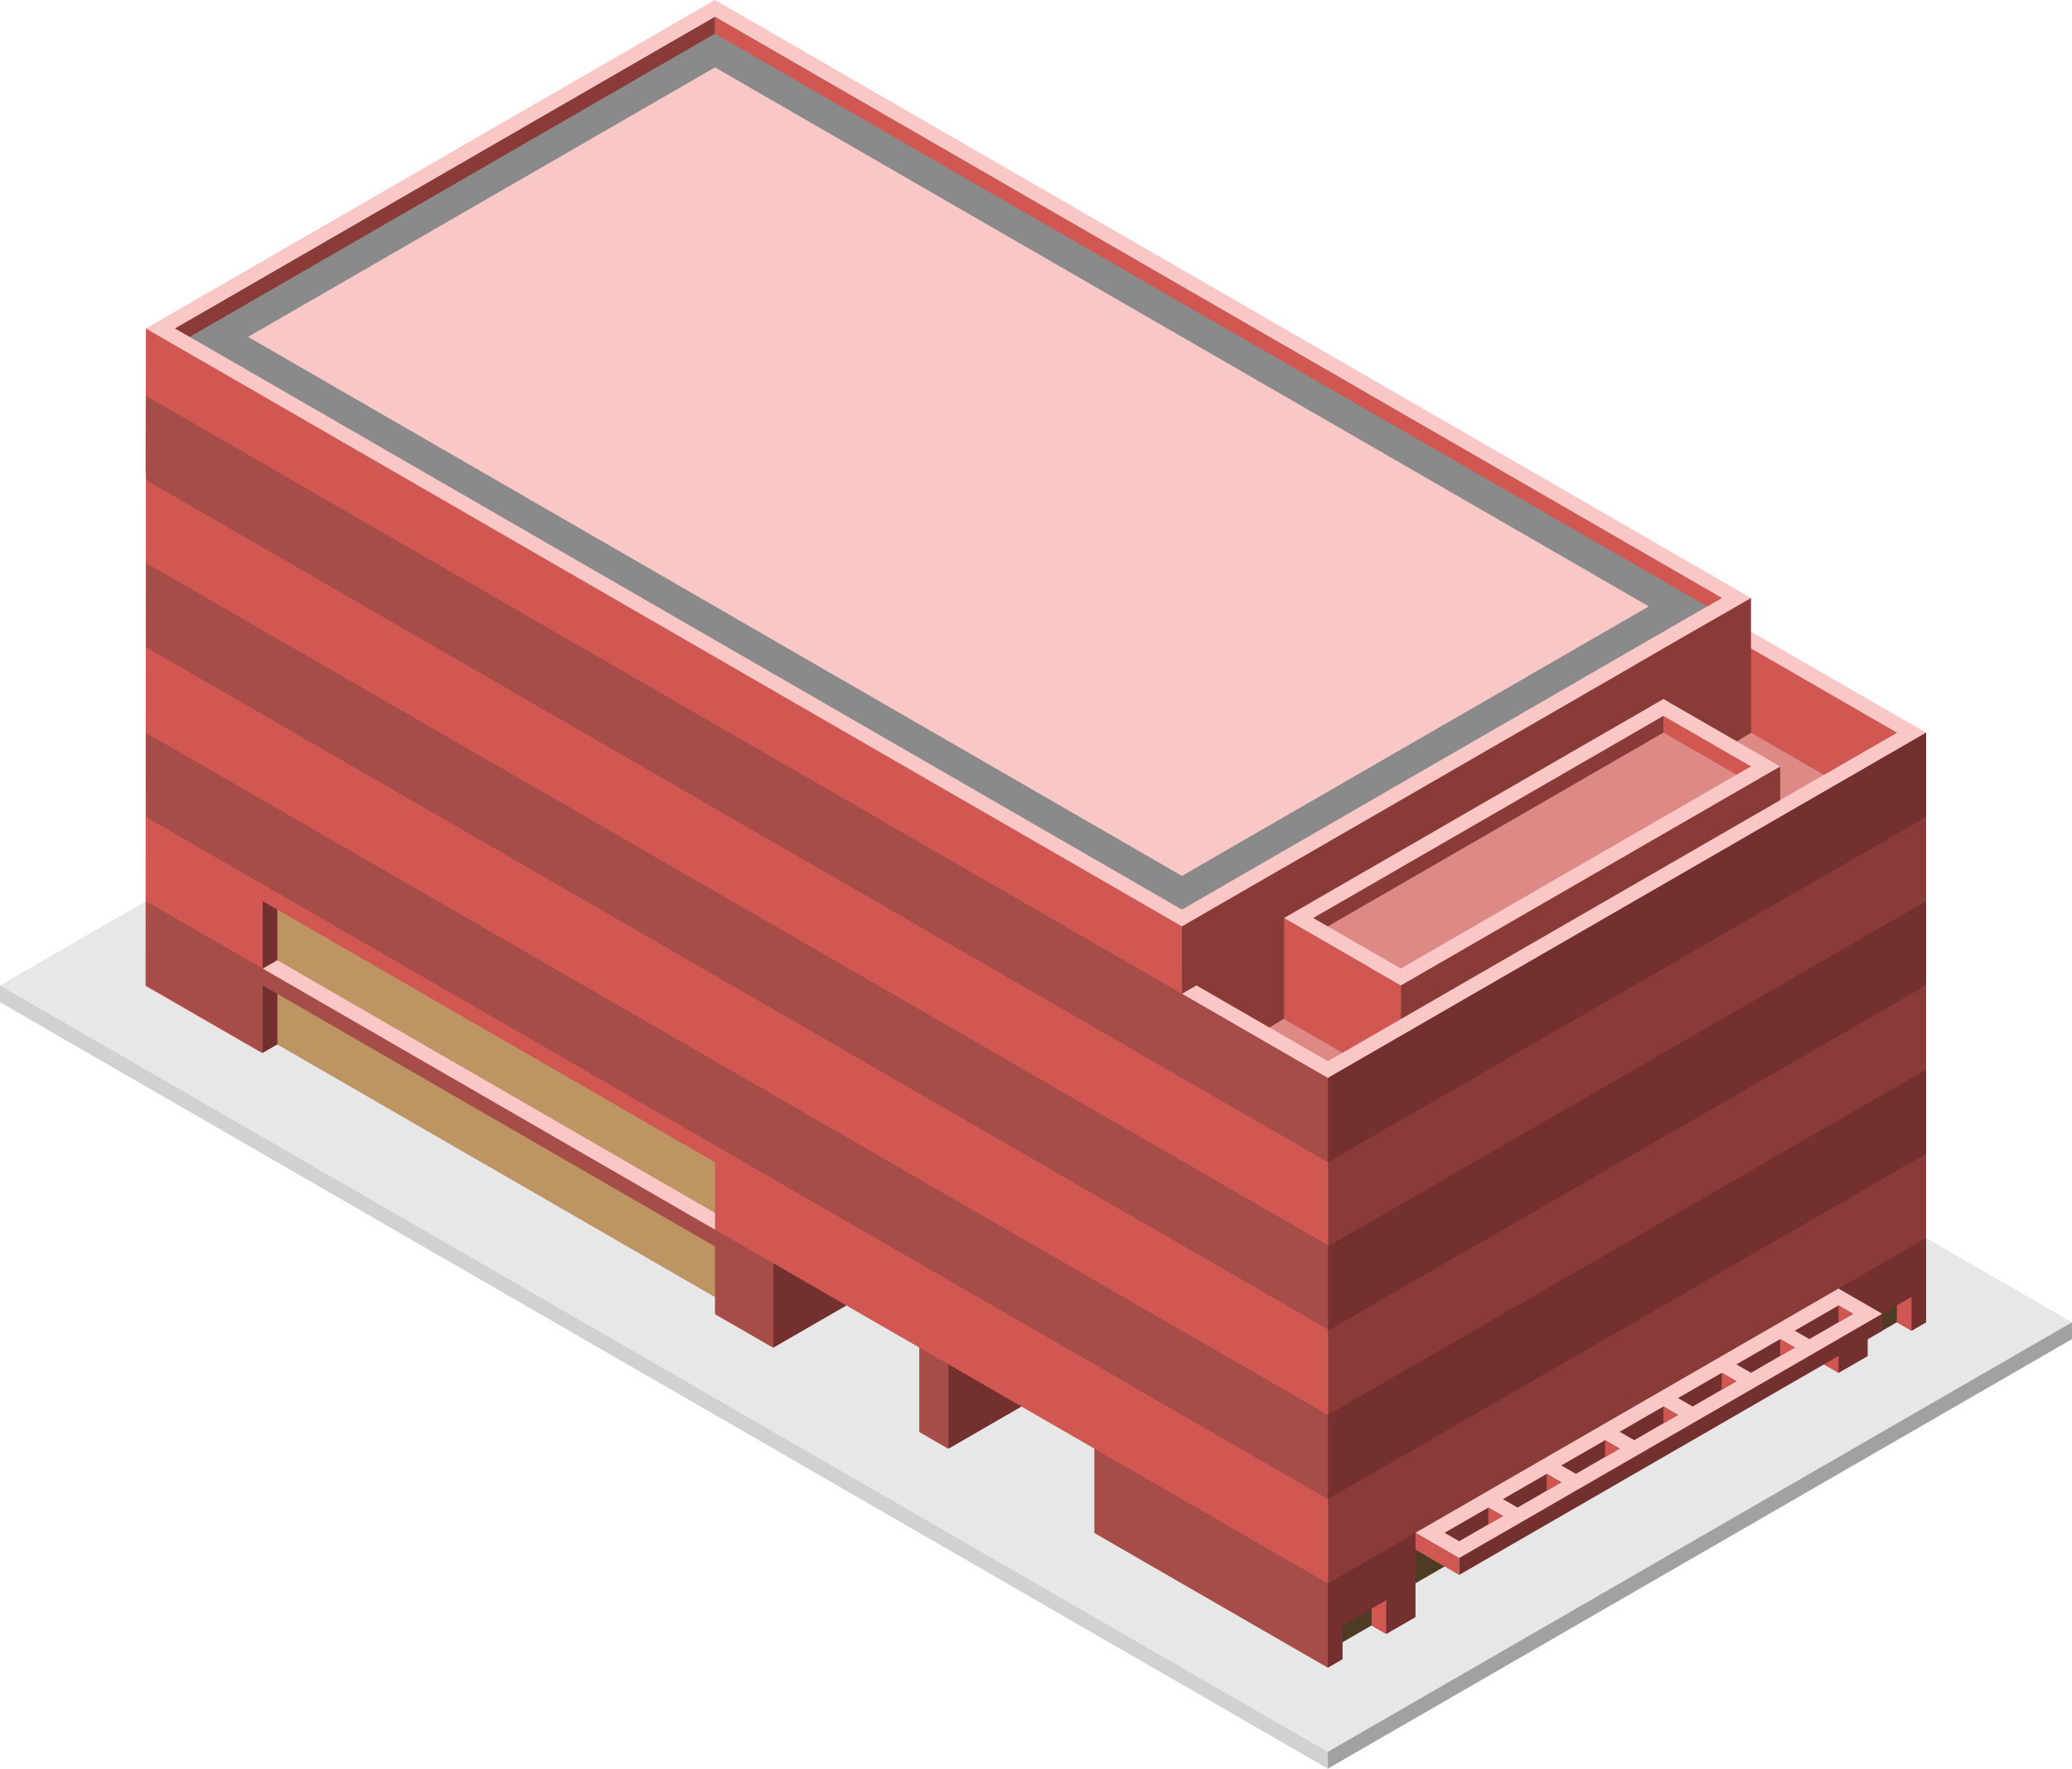
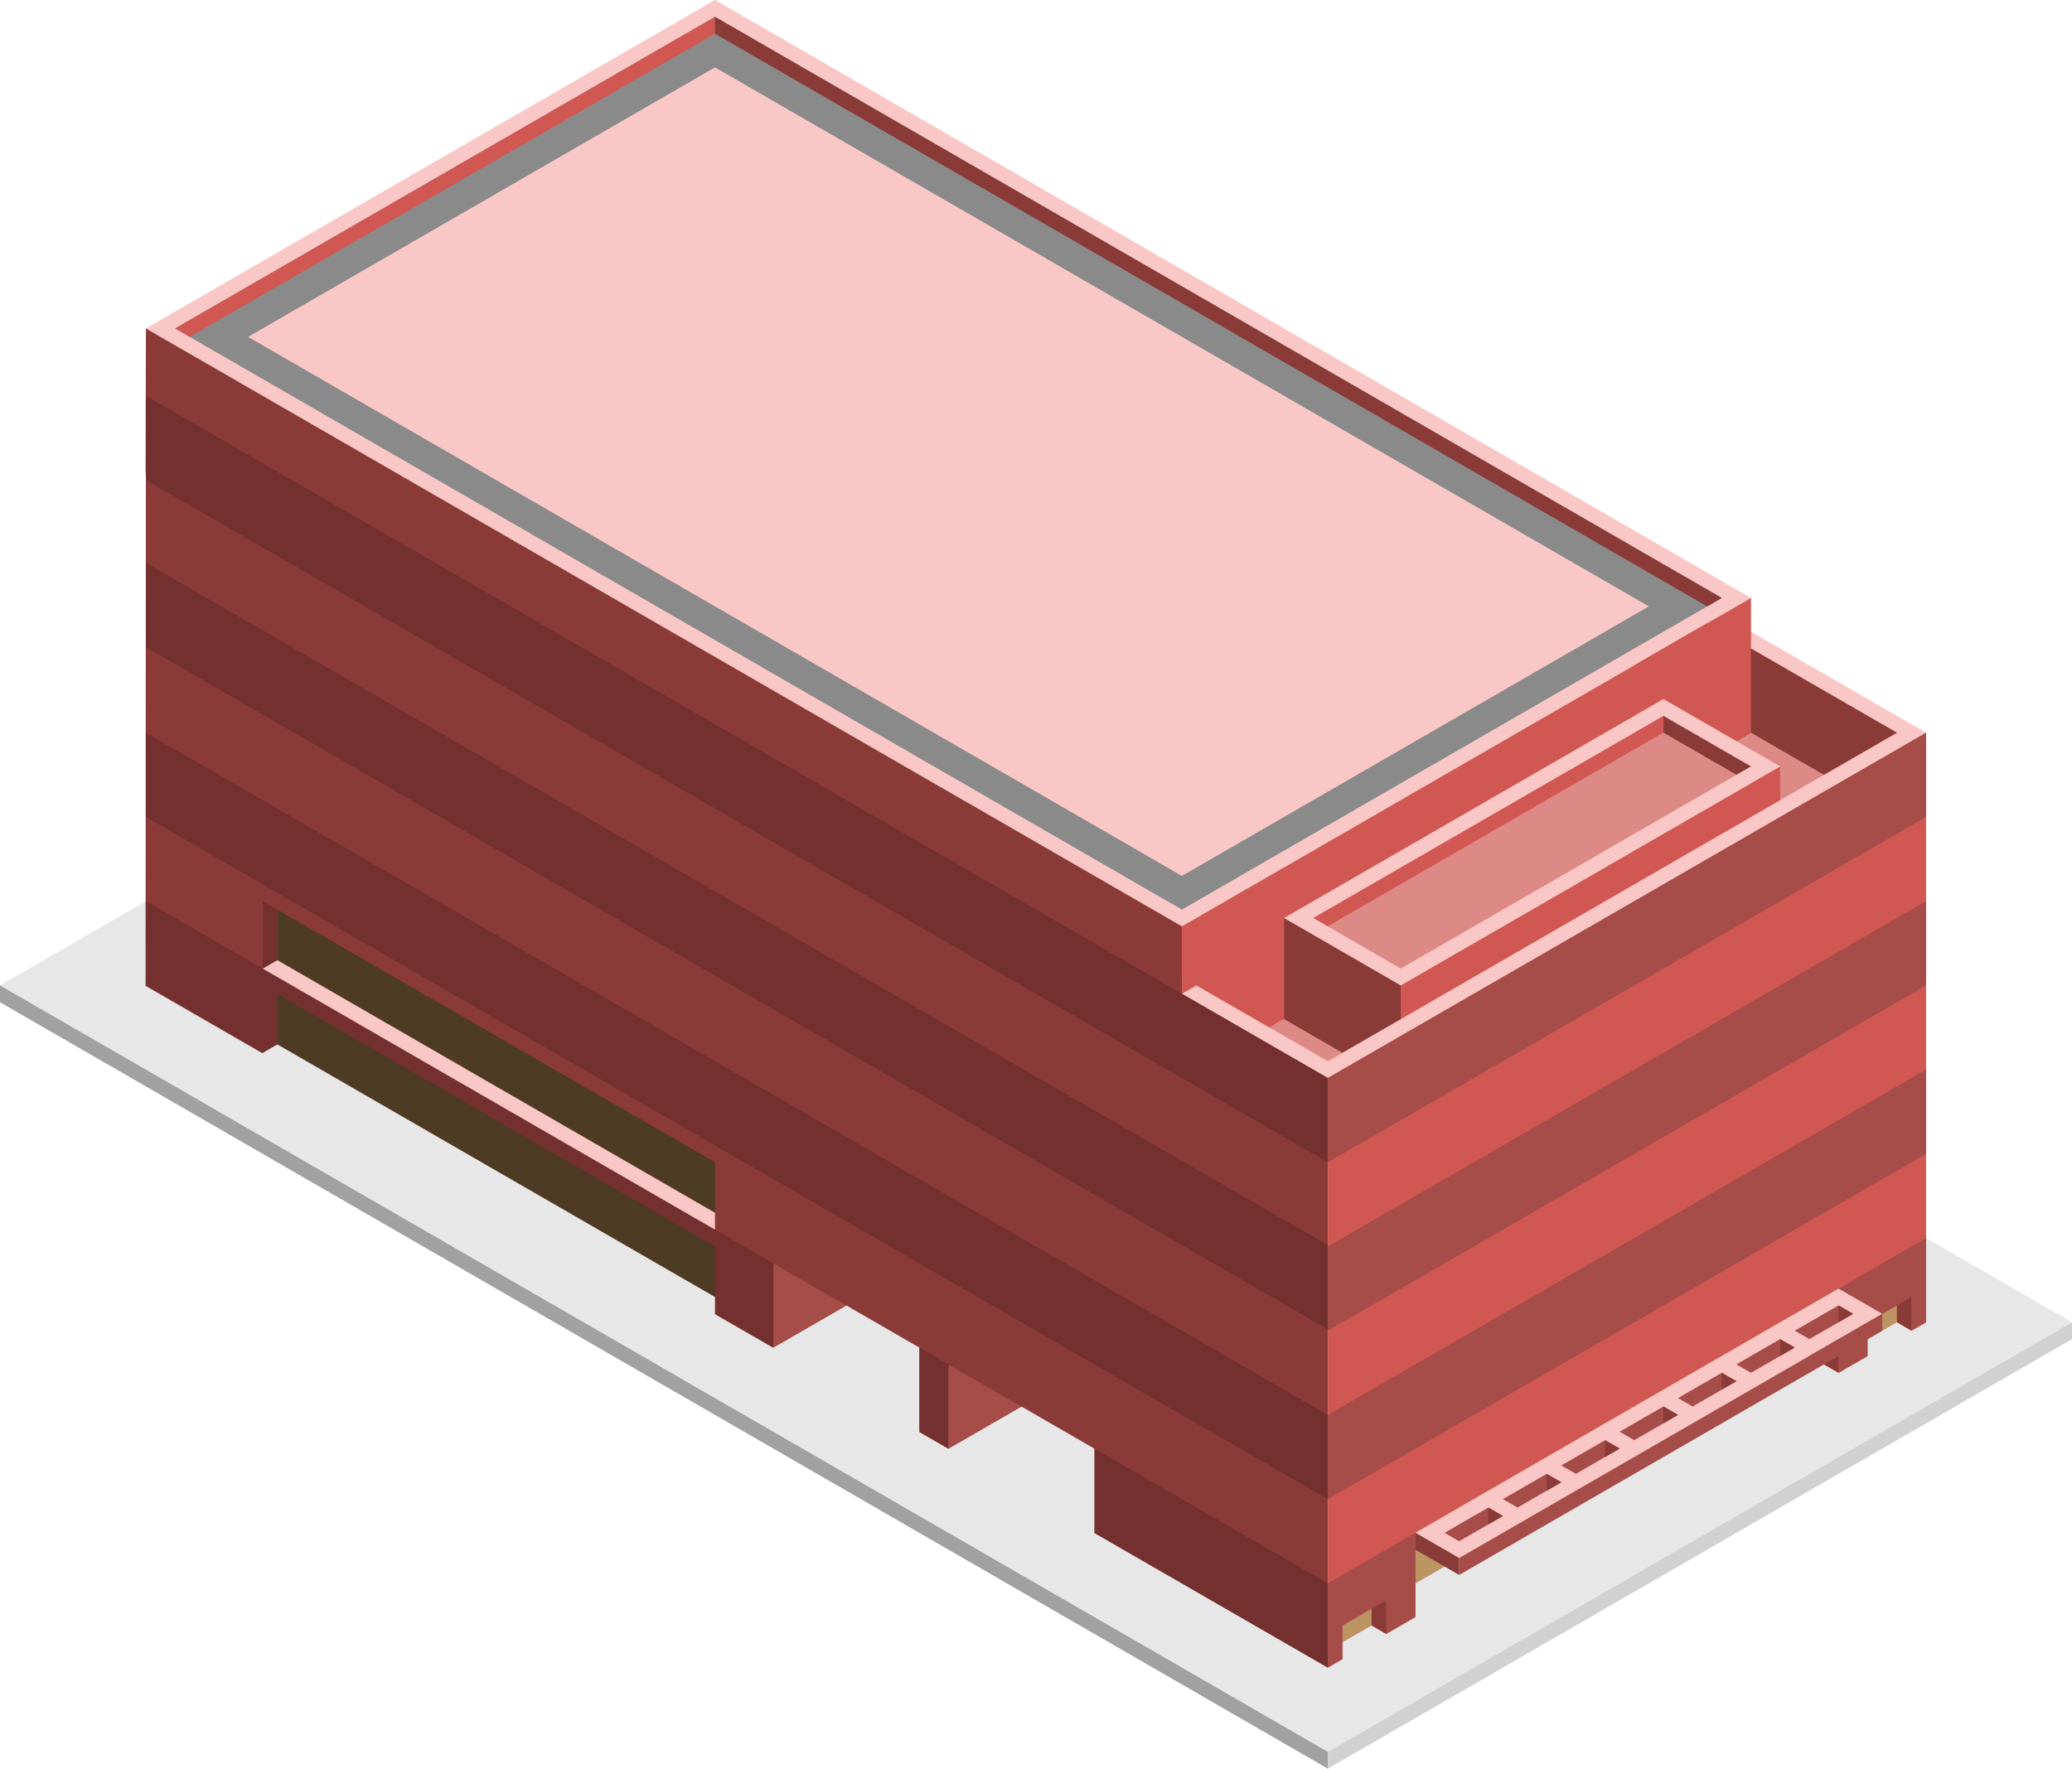
<svg xmlns="http://www.w3.org/2000/svg" id="Layer_1" data-name="Layer 1" viewBox="0 0 355 303.109">
  <defs>
    <style>
-             .concrete-top {
-             fill: #e8e7e7;
-             }
+       .concrete-top {
+         fill: #e8e7e7;
+       }

-             .top-light {
-             fill: #f9c7c6;
-             }
+       .top-light {
+         fill: #f9c7c6;
+       }

-             .exterior-R-prim {
-             fill: #d15752;
-             }
+       .exterior-L-light {
+         fill: #8a3a37;
+       }

-             .exterior-L-light {
-             fill: #8a3a37;
-             }
+       .exterior-R-prim {
+         fill: #d15752;
+       }

-             .window-L-prim {
-             fill: #4e3b24;
-             }
+       .window-R-prim {
+         fill: #bc9563;
+       }

-             .exterior-L-prim {
-             fill: #74302f;
-             }
+       .exterior-R-dark {
+         fill: #a64c49;
+       }

-             .top-prim {
-             fill: #dd8986;
-             }
+       .top-prim {
+         fill: #dd8986;
+       }

-             .cls-1 {
-             fill: #deddd8;
-             }
+       .cls-1 {
+         fill: #deddd8;
+       }

-             .cls-2 {
-             fill: #8a8a8a;
-             }
+       .cls-2 {
+         fill: #8a8a8a;
+       }

-             .exterior-R-dark {
-             fill: #a64c49;
-             }
+       .exterior-L-prim {
+         fill: #74302f;
+       }

-             .window-R-prim {
-             fill: #bc9563;
-             }
+       .window-L-prim {
+         fill: #4e3b24;
+       }

-             .concrete-right {
-             fill: #d1d1d1;
-             }
+       .concrete-left {
+         fill: #a2a1a1;
+       }

-             .concrete-left {
-             fill: #a2a1a1;
-             }
-         </style>
+       .concrete-right {
+         fill: #d1d1d1;
+       }
+     </style>
  </defs>
-   <g transform="scale(-1, 1) translate(-355, 0)">
-     <path id="Path" class="concrete-top" d="M127.5,300.222,355,168.875,227.5,95.263,0,226.61Z" />
-     <path id="Path-2" data-name="Path" class="top-light" d="M25,125.574,227.5,8.66,330,67.839,127.5,184.752Z" />
-     <path id="Path-3" data-name="Path" class="exterior-R-prim" d="M127.5,184.752V285.788l202.56-116.827L330,67.839Z" />
-     <path id="Path-4" data-name="Path" class="exterior-L-light" d="M25,125.574,127.5,184.752V285.788L25,226.61Z" />
-     <path id="Path-5" data-name="Path" class="window-L-prim" d="M37.5,219.393l75,43.301v8.66l-75-43.301Z" />
-     <path id="Path-6" data-name="Path" class="window-L-prim" d="M120,278.571v-2.887l5,2.887v2.887Z" />
-     <path id="Path-7" data-name="Path" class="window-L-prim" d="M30,226.61v-2.887l5,2.887v2.887Z" />
-     <path id="Path-8" data-name="Path" class="concrete-top" d="M115,281.458l5-2.887,5,2.887v5.774Z" />
-     <path id="Path-9" data-name="Path" class="exterior-L-prim" d="M35,226.61l-7.5-4.33v5.774L25,226.61V212.176l15,8.66V235.27l-5-2.887Z" />
-     <path id="Path-10" data-name="Path" class="concrete-top" d="M25,229.497l5-2.887,5,2.887V235.27Z" />
-     <path id="Path-11" data-name="Path" class="concrete-top" d="M32.5,239.6,45,232.383l67.5,38.971v14.434Z" />
-     <path id="Path-12" data-name="Path" class="exterior-R-prim" d="M40,235.27l7.5-4.33v-5.774l-7.5-4.33Z" />
-     <path id="Path-13" data-name="Path" class="top-light" d="M40,220.837l-7.5,4.33L105,267.024l7.5-4.33Z" />
-     <path id="Path-14" data-name="Path" class="exterior-R-prim" d="M105,267.024v2.887l7.5-4.33v-2.887Z" />
-     <path id="Path-15" data-name="Path" class="exterior-L-prim" d="M32.5,225.167v2.887L105,269.911v-2.887Z" />
-     <path id="Path-16" data-name="Path" class="exterior-L-prim" d="M37.5,225.167l2.5-1.443,7.5,4.33L45,229.497Z" />
-     <path id="Path-17" data-name="Path" class="exterior-L-prim" d="M47.5,230.94l2.5-1.443,7.5,4.33L55,235.27Z" />
-     <path id="Path-18" data-name="Path" class="exterior-L-prim" d="M57.5,236.714,60,235.27l7.5,4.33L65,241.044Z" />
-     <path id="Path-19" data-name="Path" class="exterior-L-prim" d="M67.5,242.487l2.5-1.443,7.5,4.33L75,246.817Z" />
-     <path id="Path-20" data-name="Path" class="exterior-L-prim" d="M77.5,248.261l2.5-1.444,7.5,4.33L85,252.591Z" />
-     <path id="Path-21" data-name="Path" class="exterior-L-prim" d="M87.5,254.034l2.5-1.443,7.5,4.33L95,258.364Z" />
-     <path id="Path-22" data-name="Path" class="exterior-L-prim" d="M97.5,259.808l2.5-1.443,7.5,4.33-2.5,1.443Z" />
-     <path id="Path-23" data-name="Path" class="exterior-R-prim" d="M40,223.723V226.61l-2.5-1.443Z" />
-     <path id="Path-24" data-name="Path" class="exterior-R-prim" d="M50,229.497v2.887L47.5,230.94Z" />
-     <path id="Path-25" data-name="Path" class="exterior-R-prim" d="M60,235.27v2.887l-2.5-1.443Z" />
-     <path id="Path-26" data-name="Path" class="exterior-R-prim" d="M70,241.044v2.887l-2.5-1.443Z" />
-     <path id="Path-27" data-name="Path" class="exterior-R-prim" d="M80,246.817v2.887l-2.5-1.444Z" />
-     <path id="Path-28" data-name="Path" class="exterior-R-prim" d="M90,252.591v2.887l-2.5-1.443Z" />
-     <path id="Path-29" data-name="Path" class="exterior-R-prim" d="M100,258.364v2.887l-2.5-1.443Z" />
-     <path id="Path-30" data-name="Path" class="top-prim" d="M30,125.574l97.5,56.292,70-40.415-95-57.735Z" />
-     <path id="Path-31" data-name="Path" class="exterior-R-prim" d="M102.5,83.716V98.15l-60,34.641L30,125.574Z" />
-     <path id="Path-32" data-name="Path" class="exterior-L-light" d="M50,131.347v5.773l65,37.528v-5.774Z" />
-     <path id="Path-33" data-name="Path" class="cls-1" d="M55,125.574l60,34.641,57.5-33.198-60-34.641Z" />
-     <path id="Path-34" data-name="Path" class="top-light" d="M55,102.48,232.5,0,330,56.292l-177.5,102.48Z" />
-     <path id="Path-35" data-name="Path" class="cls-2" d="M60,102.48l92.5,53.405L325,56.292,232.5,2.887Z" />
-     <path id="Path-36" data-name="Path" class="exterior-L-light" d="M232.5,2.887V5.774l90,51.962,2.5-1.443Z" />
-     <path id="Path-37" data-name="Path" class="exterior-R-prim" d="M60,102.48l2.5,1.443,170-98.15V2.887Z" />
-     <path id="Path-38" data-name="Path" class="exterior-R-prim" d="M152.5,181.865v-23.094L330,56.292l.06,24.719Z" />
-     <path id="Path-39" data-name="Path" class="exterior-L-prim" d="M25,125.574,127.5,184.752v14.434L25,140.007Z" />
-     <path id="Path-40" data-name="Path" class="exterior-L-prim" d="M25,154.441,127.5,213.62v14.434L25,168.875Z" />
-     <path id="Path-41" data-name="Path" class="exterior-L-prim" d="M25,183.309,127.5,242.487v14.434L25,197.742Z" />
-     <path id="Path-42" data-name="Path" class="exterior-R-dark" d="M127.5,199.186,330,82.272V67.839L127.5,184.752Z" />
-     <path id="Path-43" data-name="Path" class="exterior-R-dark" d="M127.5,227.82,330,110.906V96.473L127.5,213.386Z" />
-     <path id="Path-44" data-name="Path" class="exterior-R-dark" d="M127.5,256.921,330,140.007V125.574L127.5,242.487Z" />
-     <path id="Path-45" data-name="Path" class="exterior-R-dark" d="M127.5,285.788,330,168.875V154.441L127.5,271.355Z" />
-     <path id="Path-46" data-name="Path" class="exterior-L-prim" d="M125,278.572l-7.5-4.33v5.774l-5-2.887V262.694l15,8.66v14.434L125,284.345Z" />
-     <path id="Path-47" data-name="Path" class="exterior-R-prim" d="M117.5,280.015l2.5-1.443v-2.887l-2.5-1.443Z" />
-     <path id="Path-48" data-name="Path" class="exterior-R-prim" d="M27.5,228.053,30,226.61v-2.887L27.5,222.28Z" />
-     <path id="Path-49" data-name="Path" class="exterior-R-dark" d="M65,119.8v2.887l-7.5,4.33L55,125.574Z" />
-     <path id="Path-50" data-name="Path" class="exterior-L-light" d="M171.377,124.986l-3.174,1.832L114.251,95.669V92.004Z" />
-     <path id="Path-51" data-name="Path" class="top-light" d="M104.731,104.831l15.868-9.162,9.521,5.497-15.868,9.162Z" />
-     <path id="Path-52" data-name="Path" class="exterior-R-prim" d="M114.251,117.657l15.868-9.162v-7.329l-15.868,9.162Z" />
-     <path id="Path-53" data-name="Path" class="exterior-L-light" d="M104.731,104.831V112.16l9.521,5.497v-7.329Z" />
-     <path id="Path-54" data-name="Path" class="concrete-top" d="M197.5,230.94l12.5-7.217,15,8.66-27.5,15.877Z" />
-     <path id="Path-55" data-name="Path" class="concrete-top" d="M167.5,248.261l12.5-7.217,15,8.66-27.5,15.877Z" />
-     <path id="Path-56" data-name="Path" class="exterior-L-prim" d="M222.5,230.94,210,223.723l12.5-7.217Z" />
-     <path id="Path-57" data-name="Path" class="exterior-L-prim" d="M192.5,248.261V233.827L180,241.044Z" />
-     <path id="Path-58" data-name="Path" class="window-R-prim" d="M232.5,213.62v8.66l75-43.301v-8.66Z" />
-     <path id="Path-59" data-name="Path" class="window-R-prim" d="M232.5,199.186v8.66l75-43.301v-8.66Z" />
-     <path id="Path-60" data-name="Path" class="top-light" d="M310,165.988l-2.5-1.443-75,43.301v2.887Z" />
-     <path id="Path-61" data-name="Path" class="concrete-top" d="M232.5,222.28l75-43.301,5,2.887-80,46.188Z" />
-     <path id="Path-62" data-name="Path" class="exterior-L-prim" d="M307.5,170.318l2.5-1.443v11.547l-2.5-1.443Z" />
-     <path id="Path-63" data-name="Path" class="exterior-L-prim" d="M307.5,164.545v-8.66l2.5-1.443v11.547Z" />
-     <path id="Path-64" data-name="Path" class="concrete-right" d="M127.5,300.222v2.887L355,171.762V168.875Z" />
-     <path id="Path-65" data-name="Path" class="concrete-left" d="M0,226.61v2.887l127.5,73.612v-2.887Z" />
-     <path id="anchor_43.5_150.111_240" class="top-light" d="M72.5,103.923l160-92.376,80,46.188-160,92.376Z" />
-     <path id="Path-66" data-name="Path" class="exterior-L-light" d="M152.5,170.318v-11.547L55,102.48v23.094l82.5,50.518,12.5-7.217Z" />
-     <path id="Path-67" data-name="Path" class="exterior-R-prim" d="M135,157.328v17.32l-10,5.774-10-5.774v-5.774Z" />
-     <path id="Path-68" data-name="Path" class="top-light" d="M50,131.347,70,119.8l65,37.528-20,11.547Z" />
-     <path id="Path-69" data-name="Path" class="top-prim" d="M57.5,132.791,70,125.574l57.5,33.198L115,165.988Z" />
-     <path id="Path-70" data-name="Path" class="exterior-R-prim" d="M55,131.347l15-8.66v2.887l-12.5,7.217Z" />
-     <path id="Path-71" data-name="Path" class="exterior-L-light" d="M130,157.328l-2.5,1.443L70,125.574v-2.887Z" />
+   <g>
+     <path id="Path" class="concrete-top" d="M227.5,300.222,0,168.875,127.5,95.263,355,226.61Z" />
+     <path id="Path-2" data-name="Path" class="top-light" d="M330,125.574,127.5,8.66,25,67.839,227.5,184.752Z" />
+     <path id="Path-3" data-name="Path" class="exterior-L-light" d="M227.5,184.752V285.788L24.94,168.961,25,67.839Z" />
+     <path id="Path-4" data-name="Path" class="exterior-R-prim" d="M330,125.574,227.5,184.752V285.788L330,226.61Z" />
+     <path id="Path-5" data-name="Path" class="window-R-prim" d="M317.5,219.393l-75,43.301v8.66l75-43.301Z" />
+     <path id="Path-6" data-name="Path" class="window-R-prim" d="M235,278.571v-2.887l-5,2.887v2.887Z" />
+     <path id="Path-7" data-name="Path" class="window-R-prim" d="M325,226.61v-2.887l-5,2.887v2.887Z" />
+     <path id="Path-8" data-name="Path" class="concrete-top" d="M240,281.458l-5-2.887-5,2.887v5.774Z" />
+     <path id="Path-9" data-name="Path" class="exterior-R-dark" d="M320,226.61l7.5-4.33v5.774L330,226.61V212.176l-15,8.66V235.27l5-2.887Z" />
+     <path id="Path-10" data-name="Path" class="concrete-top" d="M330,229.497l-5-2.887-5,2.887V235.27Z" />
+     <path id="Path-11" data-name="Path" class="concrete-top" d="M322.5,239.6,310,232.383l-67.5,38.971v14.434Z" />
+     <path id="Path-12" data-name="Path" class="exterior-L-light" d="M315,235.27l-7.5-4.33v-5.774l7.5-4.33Z" />
+     <path id="Path-13" data-name="Path" class="top-light" d="M315,220.837l7.5,4.33L250,267.024l-7.5-4.33Z" />
+     <path id="Path-14" data-name="Path" class="exterior-L-light" d="M250,267.024v2.887l-7.5-4.33v-2.887Z" />
+     <path id="Path-15" data-name="Path" class="exterior-R-dark" d="M322.5,225.167v2.887L250,269.911v-2.887Z" />
+     <path id="Path-16" data-name="Path" class="exterior-R-dark" d="M317.5,225.167l-2.5-1.443-7.5,4.33,2.5,1.443Z" />
+     <path id="Path-17" data-name="Path" class="exterior-R-dark" d="M307.5,230.94l-2.5-1.443-7.5,4.33L300,235.27Z" />
+     <path id="Path-18" data-name="Path" class="exterior-R-dark" d="M297.5,236.714,295,235.27l-7.5,4.33,2.5,1.443Z" />
+     <path id="Path-19" data-name="Path" class="exterior-R-dark" d="M287.5,242.487l-2.5-1.443-7.5,4.33,2.5,1.443Z" />
+     <path id="Path-20" data-name="Path" class="exterior-R-dark" d="M277.5,248.261l-2.5-1.444-7.5,4.33,2.5,1.443Z" />
+     <path id="Path-21" data-name="Path" class="exterior-R-dark" d="M267.5,254.034l-2.5-1.443-7.5,4.33,2.5,1.443Z" />
+     <path id="Path-22" data-name="Path" class="exterior-R-dark" d="M257.5,259.808l-2.5-1.443-7.5,4.33,2.5,1.443Z" />
+     <path id="Path-23" data-name="Path" class="exterior-L-light" d="M315,223.723V226.61l2.5-1.443Z" />
+     <path id="Path-24" data-name="Path" class="exterior-L-light" d="M305,229.497v2.887l2.5-1.443Z" />
+     <path id="Path-25" data-name="Path" class="exterior-L-light" d="M295,235.27v2.887l2.5-1.443Z" />
+     <path id="Path-26" data-name="Path" class="exterior-L-light" d="M285,241.044v2.887l2.5-1.443Z" />
+     <path id="Path-27" data-name="Path" class="exterior-L-light" d="M275,246.817v2.887l2.5-1.444Z" />
+     <path id="Path-28" data-name="Path" class="exterior-L-light" d="M265,252.591v2.887l2.5-1.443Z" />
+     <path id="Path-29" data-name="Path" class="exterior-L-light" d="M255,258.364v2.887l2.5-1.443Z" />
+     <path id="Path-30" data-name="Path" class="top-prim" d="M325,125.574l-97.5,56.292-70-40.415,95-57.735Z" />
+     <path id="Path-31" data-name="Path" class="exterior-L-light" d="M252.5,83.716V98.15l60,34.641,12.5-7.217Z" />
+     <path id="Path-32" data-name="Path" class="exterior-R-prim" d="M305,131.347v5.773l-65,37.528v-5.774Z" />
+     <path id="Path-33" data-name="Path" class="cls-1" d="M300,125.574l-60,34.641-57.5-33.198,60-34.641Z" />
+     <path id="Path-34" data-name="Path" class="top-light" d="M300,102.48,122.5,0,25,56.292l177.5,102.48Z" />
+     <path id="Path-35" data-name="Path" class="cls-2" d="M295,102.48l-92.5,53.405L30,56.292,122.5,2.887Z" />
+     <path id="Path-36" data-name="Path" class="exterior-R-prim" d="M122.5,2.887V5.774L32.5,57.735,30,56.292Z" />
+     <path id="Path-37" data-name="Path" class="exterior-L-light" d="M295,102.48l-2.5,1.443L122.5,5.774V2.887Z" />
+     <path id="Path-38" data-name="Path" class="exterior-L-light" d="M202.5,181.865v-23.094L25,56.292l-.06,24.719Z" />
+     <path id="Path-39" data-name="Path" class="exterior-R-dark" d="M330,125.574,227.5,184.752v14.434L330,140.007Z" />
+     <path id="Path-40" data-name="Path" class="exterior-R-dark" d="M330,154.441,227.5,213.62v14.434L330,168.875Z" />
+     <path id="Path-41" data-name="Path" class="exterior-R-dark" d="M330,183.309,227.5,242.487v14.434L330,197.742Z" />
+     <path id="Path-42" data-name="Path" class="exterior-L-prim" d="M227.5,199.186,25,82.272V67.839L227.5,184.752Z" />
+     <path id="Path-43" data-name="Path" class="exterior-L-prim" d="M227.5,227.82,25,110.906V96.473L227.5,213.386Z" />
+     <path id="Path-44" data-name="Path" class="exterior-L-prim" d="M227.5,256.921,25,140.007V125.574L227.5,242.487Z" />
+     <path id="Path-45" data-name="Path" class="exterior-L-prim" d="M227.5,285.788,25,168.875V154.441L227.5,271.355Z" />
+     <path id="Path-46" data-name="Path" class="exterior-R-dark" d="M230,278.572l7.5-4.33v5.774l5-2.887V262.694l-15,8.66v14.434l2.5-1.443Z" />
+     <path id="Path-47" data-name="Path" class="exterior-L-light" d="M237.5,280.015l-2.5-1.443v-2.887l2.5-1.443Z" />
+     <path id="Path-48" data-name="Path" class="exterior-L-light" d="M327.5,228.053,325,226.61v-2.887l2.5-1.443Z" />
+     <path id="Path-49" data-name="Path" class="exterior-L-prim" d="M290,119.8v2.887l7.5,4.33,2.5-1.443Z" />
+     <path id="Path-50" data-name="Path" class="exterior-L-light" d="M183.623,124.986l3.174,1.832L240.749,95.669V92.004Z" />
+     <path id="Path-51" data-name="Path" class="top-light" d="M250.27,104.831,234.401,95.669l-9.521,5.497,15.868,9.162Z" />
+     <path id="Path-52" data-name="Path" class="exterior-L-light" d="M240.749,117.657,224.88,108.495v-7.329l15.868,9.162Z" />
+     <path id="Path-53" data-name="Path" class="exterior-L-light" d="M250.27,104.831V112.16l-9.521,5.497v-7.329Z" />
+     <path id="Path-54" data-name="Path" class="concrete-top" d="M157.5,230.94,145,223.723l-15,8.66,27.5,15.877Z" />
+     <path id="Path-55" data-name="Path" class="concrete-top" d="M187.5,248.261,175,241.044l-15,8.66,27.5,15.877Z" />
+     <path id="Path-56" data-name="Path" class="exterior-R-dark" d="M132.5,230.94l12.5-7.217-12.5-7.217Z" />
+     <path id="Path-57" data-name="Path" class="exterior-R-dark" d="M162.5,248.261V233.827l12.5,7.217Z" />
+     <path id="Path-58" data-name="Path" class="window-L-prim" d="M122.5,213.62v8.66l-75-43.301v-8.66Z" />
+     <path id="Path-59" data-name="Path" class="window-L-prim" d="M122.5,199.186v8.66l-75-43.301v-8.66Z" />
+     <path id="Path-60" data-name="Path" class="top-light" d="M45,165.988l2.5-1.443,75,43.301v2.887Z" />
+     <path id="Path-61" data-name="Path" class="concrete-top" d="M122.5,222.28l-75-43.301-5,2.887,80,46.188Z" />
+     <path id="Path-62" data-name="Path" class="exterior-L-prim" d="M47.5,170.318,45,168.875v11.547l2.5-1.443Z" />
+     <path id="Path-63" data-name="Path" class="exterior-L-prim" d="M47.5,164.545v-8.66L45,154.441v11.547Z" />
+     <path id="Path-64" data-name="Path" class="concrete-left" d="M227.5,300.222v2.887L0,171.762V168.875Z" />
+     <path id="Path-65" data-name="Path" class="concrete-right" d="M355,226.61v2.887L227.5,303.109v-2.887Z" />
+     <path id="anchor_42.5_150.111_240" class="top-light" d="M282.5,103.923l-160-92.376-80,46.188,160,92.376Z" />
+     <path id="Path-66" data-name="Path" class="exterior-R-prim" d="M202.5,170.318v-11.547L300,102.48v23.094l-82.5,50.518L205,168.875Z" />
+     <path id="Path-67" data-name="Path" class="exterior-L-light" d="M220,157.328v17.32l10,5.774,10-5.774v-5.774Z" />
+     <path id="Path-68" data-name="Path" class="top-light" d="M305,131.347,285,119.8l-65,37.528,20,11.547Z" />
+     <path id="Path-69" data-name="Path" class="top-prim" d="M297.5,132.791,285,125.574l-57.5,33.198,12.5,7.217Z" />
+     <path id="Path-70" data-name="Path" class="exterior-L-light" d="M300,131.347l-15-8.66v2.887l12.5,7.217Z" />
+     <path id="Path-71" data-name="Path" class="exterior-R-prim" d="M225,157.328l2.5,1.443L285,125.574v-2.887Z" />
  </g>
</svg>
